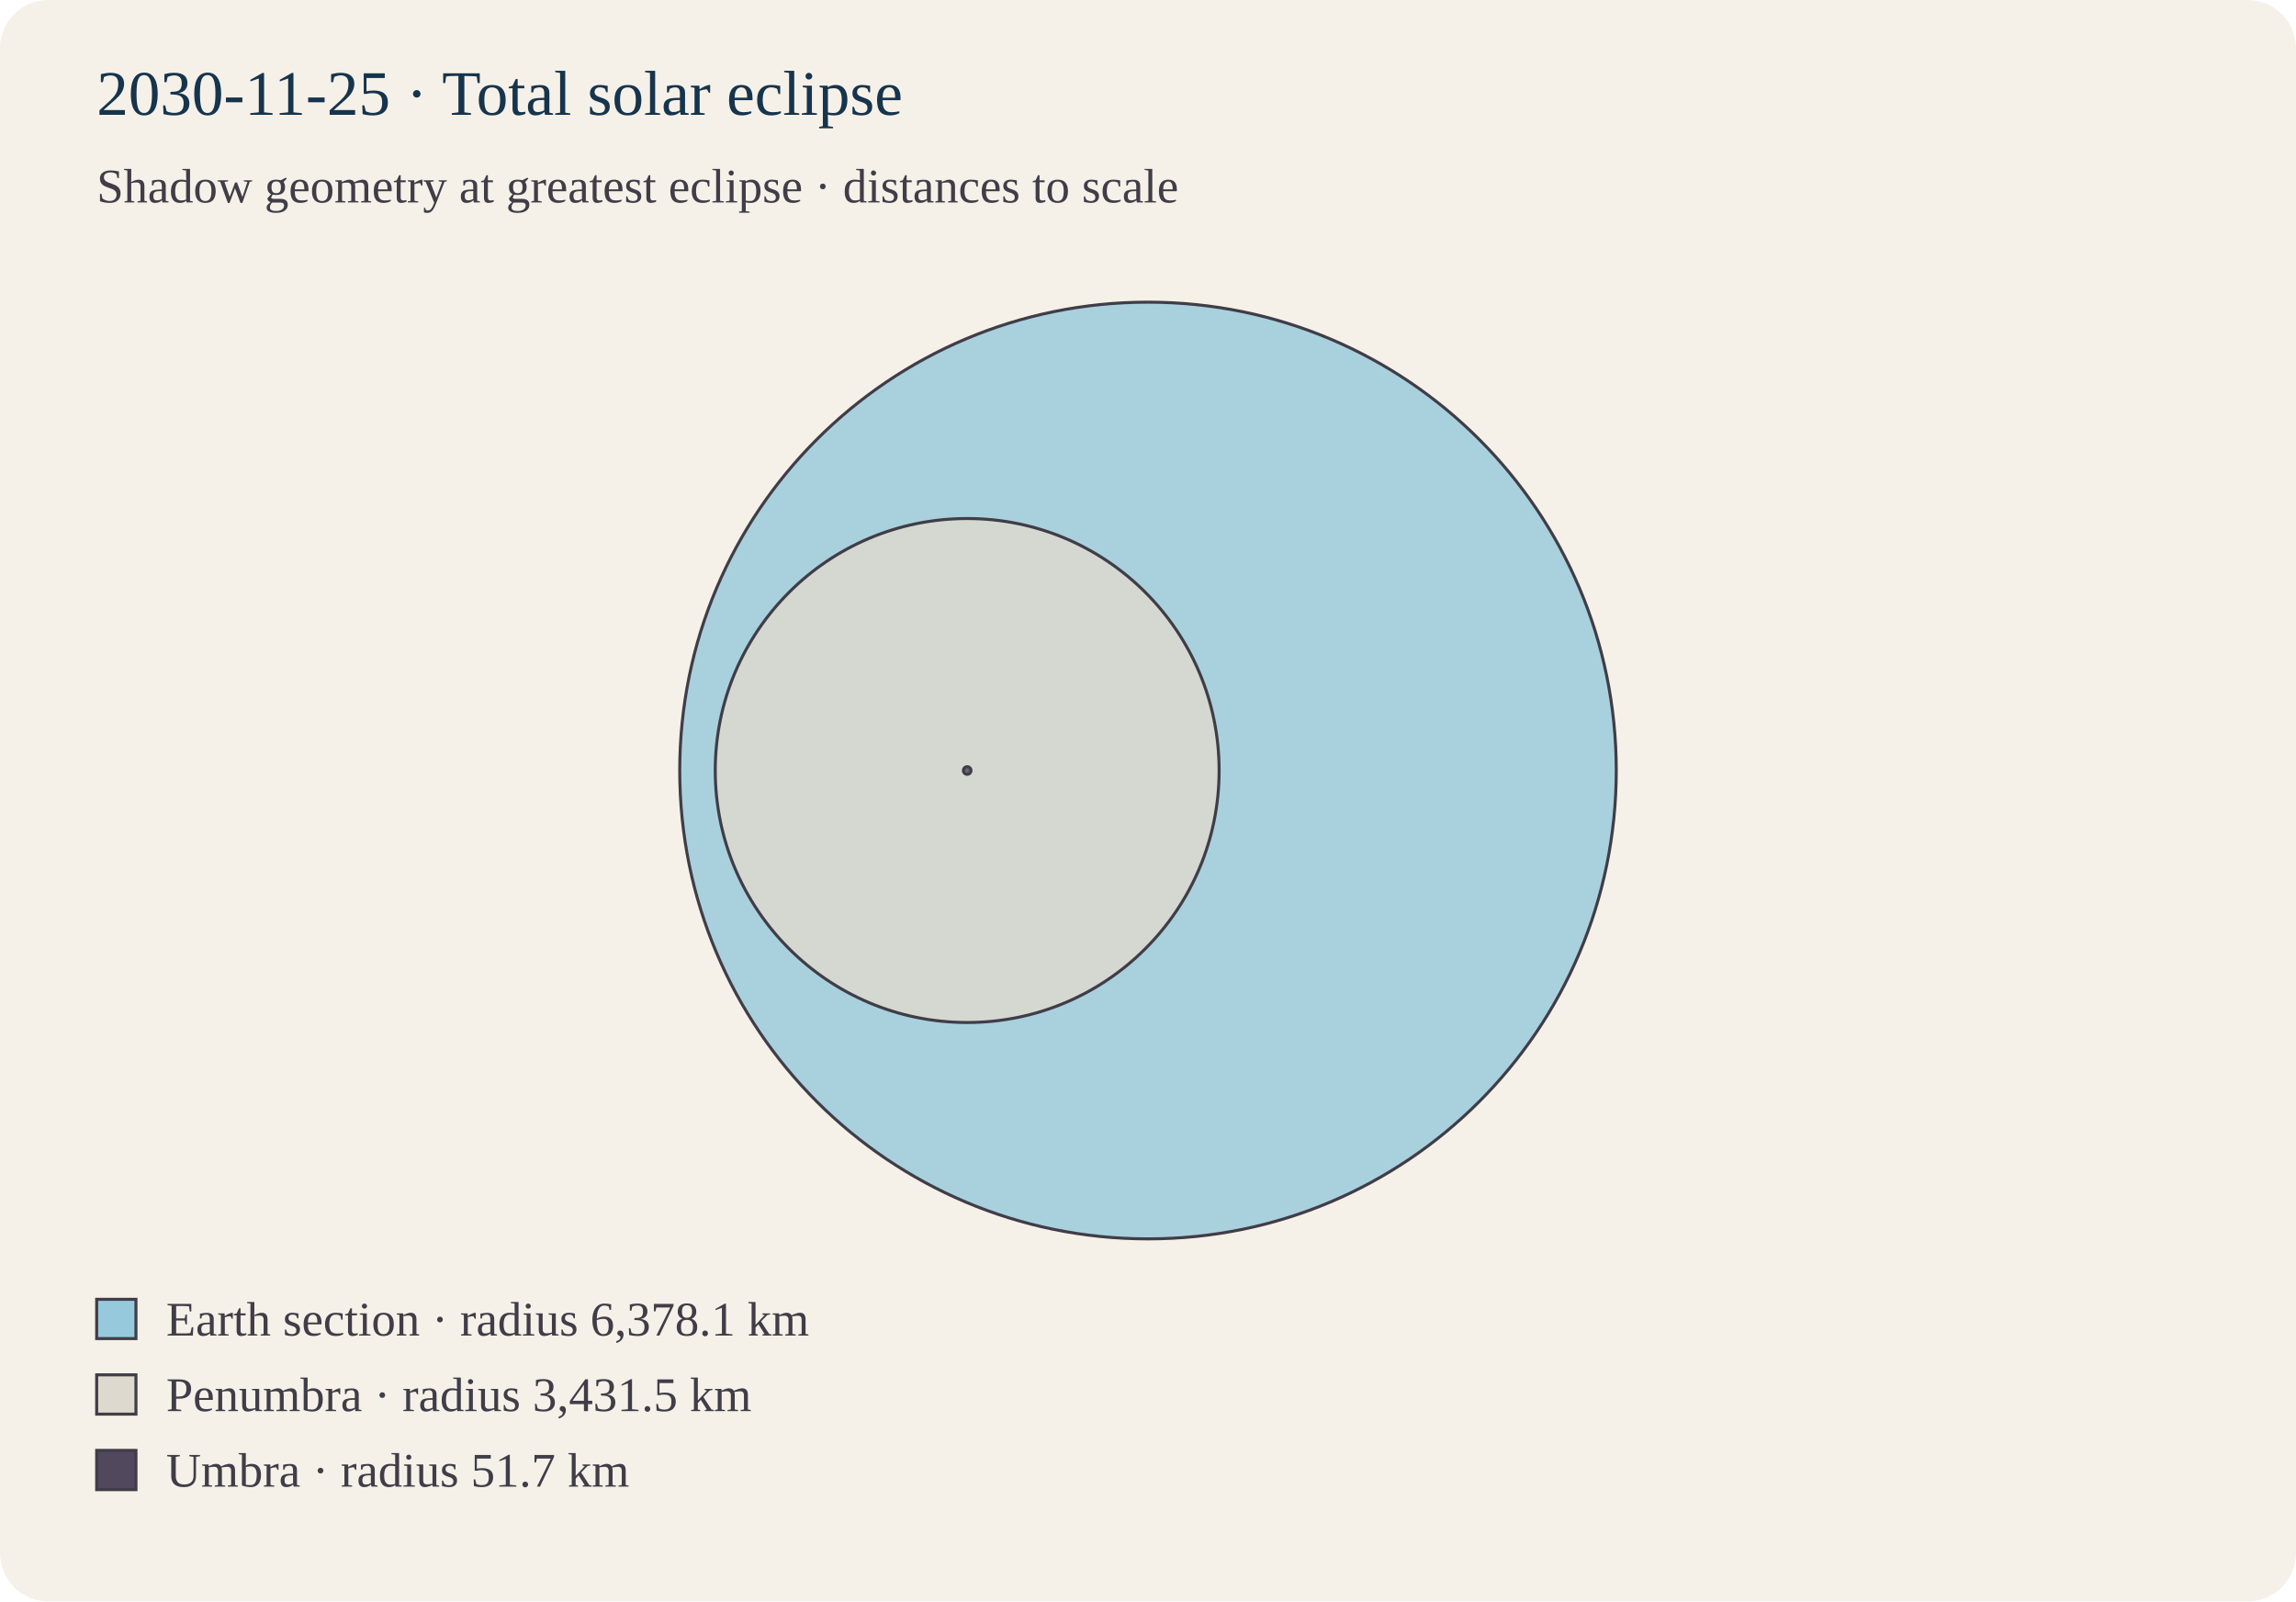
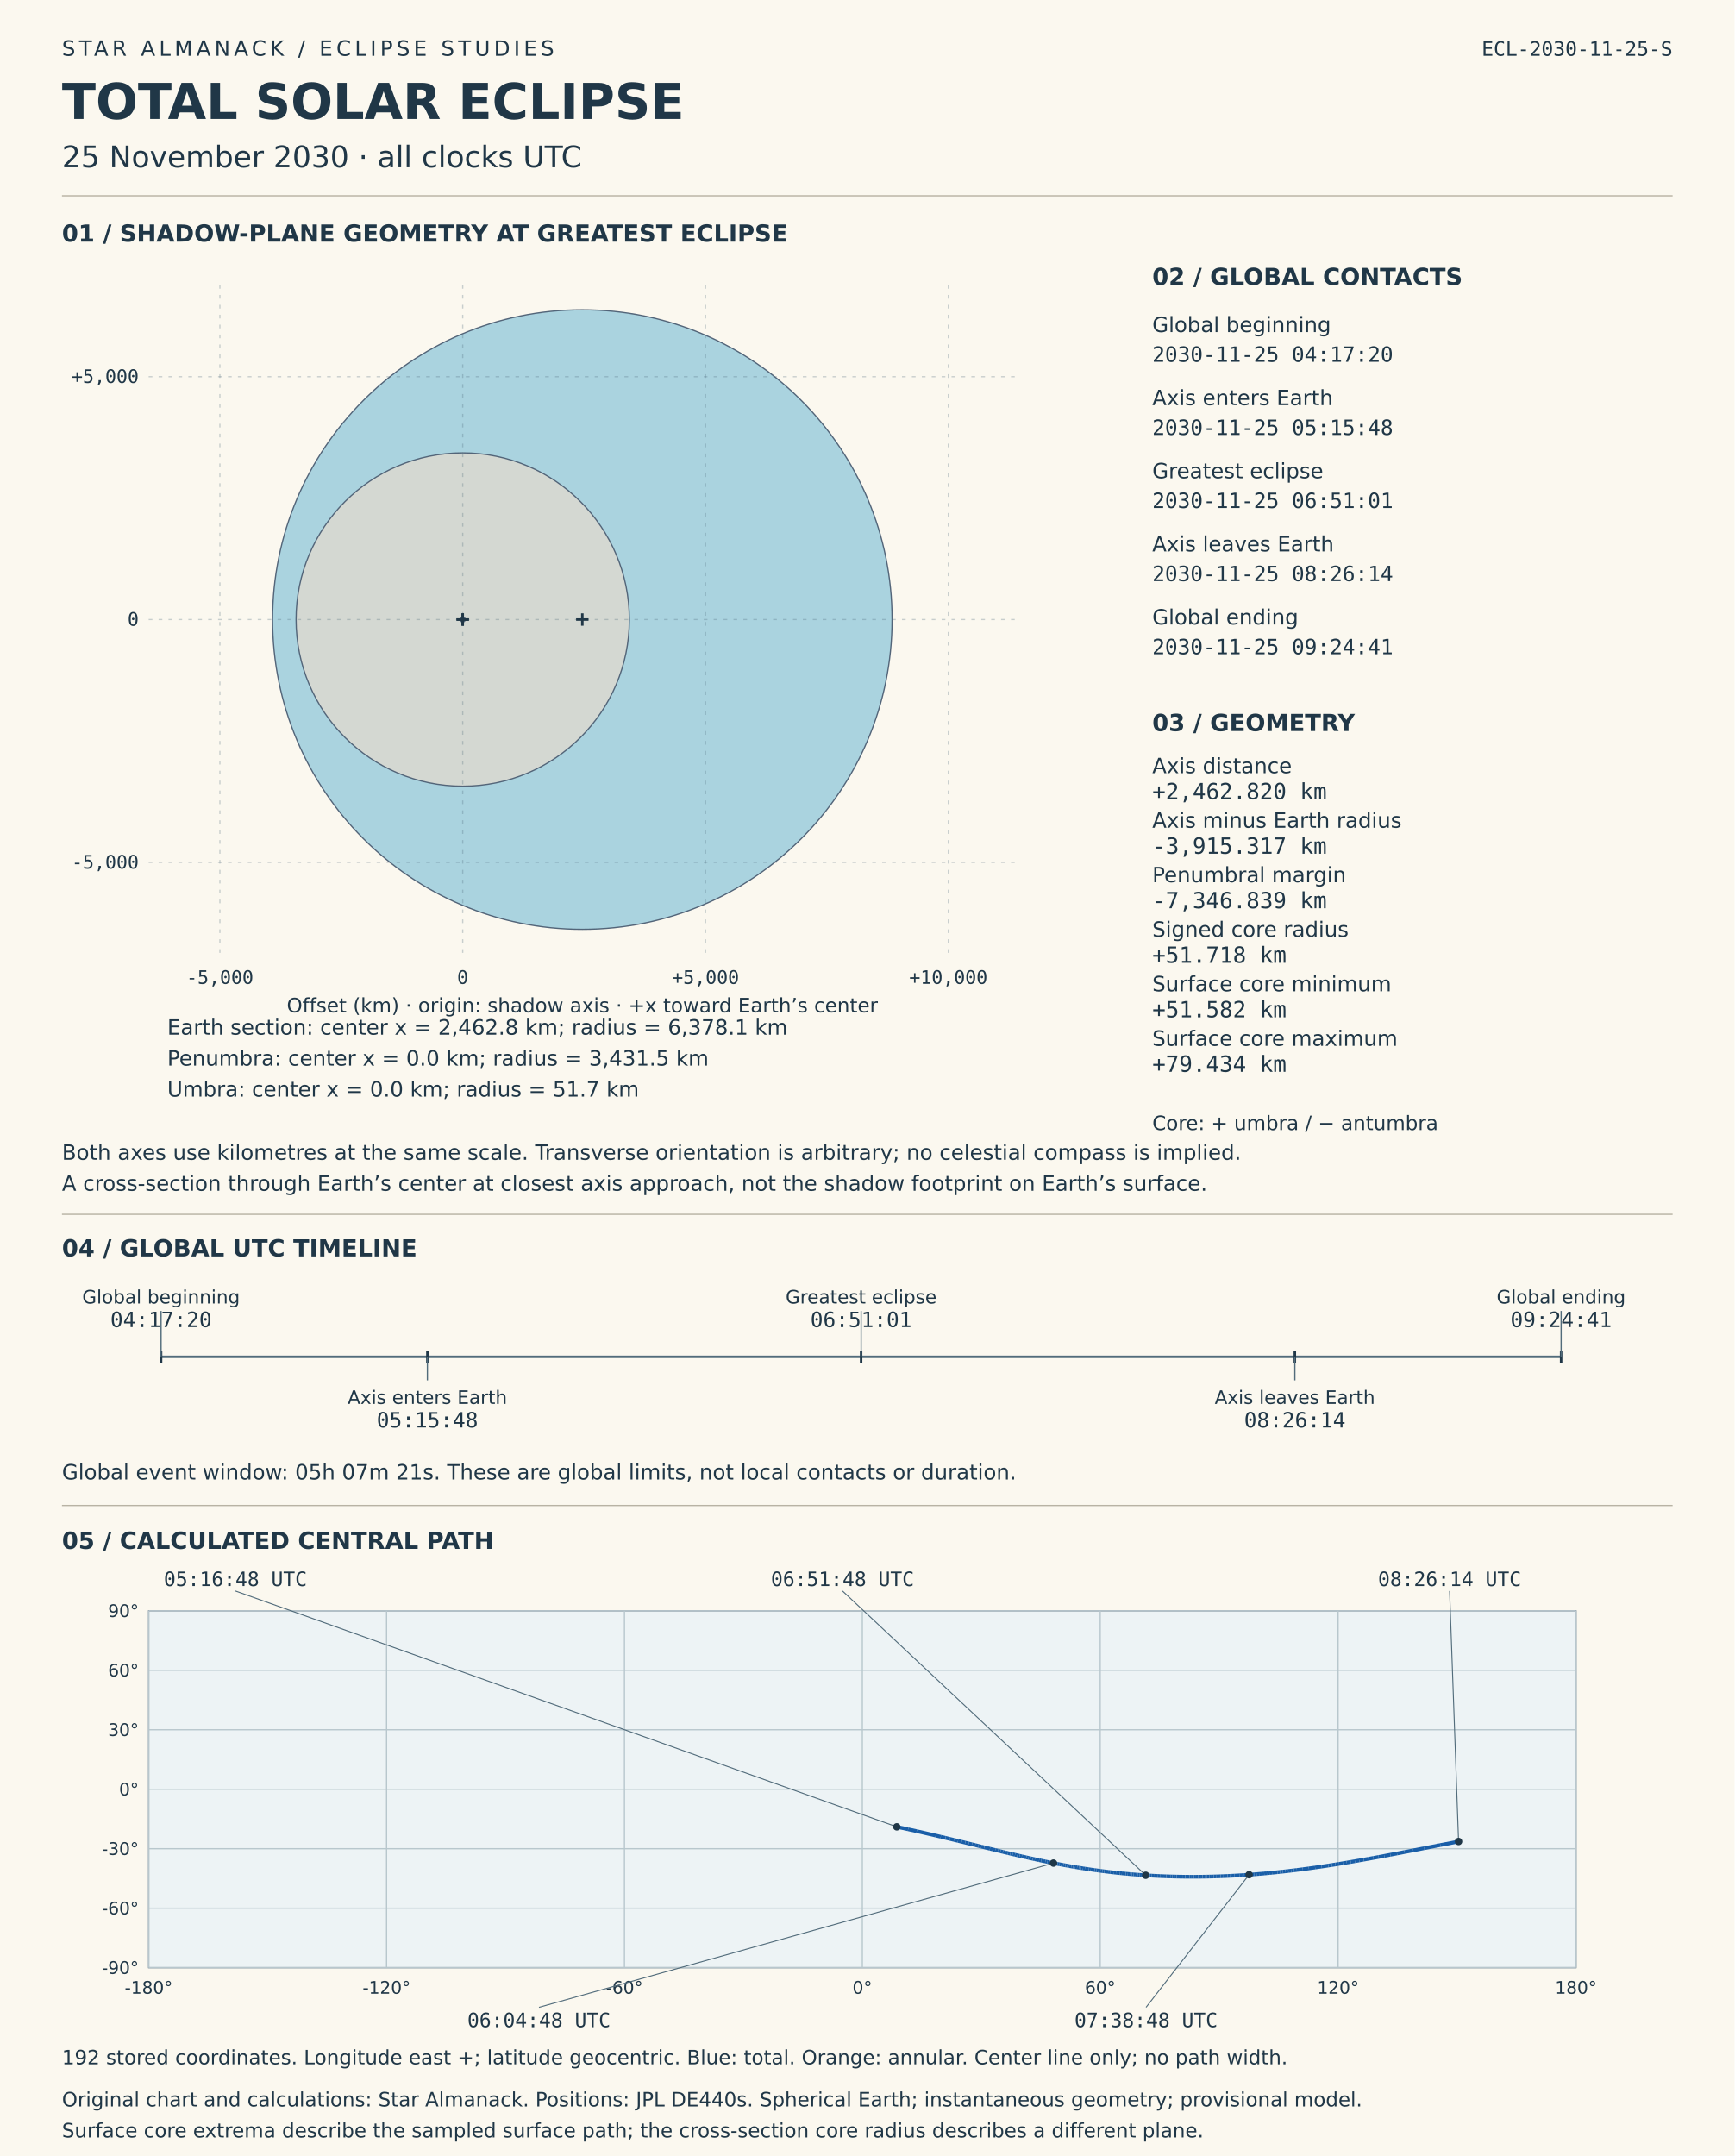
- <svg xmlns="http://www.w3.org/2000/svg" viewBox="0 0 760 530" role="img" aria-labelledby="art-title art-desc">
-   <rect width="760" height="530" rx="16" fill="#f5f1e8" />
-   <text x="32" y="38" font-size="21" fill="#17344d">2030-11-25 · Total solar eclipse</text>
-   <text x="32" y="67" font-size="16" fill="#403d48">Shadow geometry at greatest eclipse · distances to scale</text>
-   <circle data-label="Earth section" cx="380" cy="255" r="155" fill="#96c9db" fill-opacity="0.8" stroke="#403d48" />
-   <circle data-label="Penumbra" cx="320.149" cy="255" r="83.392" fill="#ded9ce" fill-opacity="0.8" stroke="#403d48" />
-   <circle data-label="Umbra" cx="320.149" cy="255" r="1.257" fill="#51485d" fill-opacity="0.8" stroke="#403d48" />
-   <rect x="32" y="430" width="13" height="13" fill="#96c9db" stroke="#403d48" />
-   <text x="55" y="442" font-size="16" fill="#403d48">Earth section · radius 6,378.1 km</text>
-   <rect x="32" y="455" width="13" height="13" fill="#ded9ce" stroke="#403d48" />
-   <text x="55" y="467" font-size="16" fill="#403d48">Penumbra · radius 3,431.5 km</text>
-   <rect x="32" y="480" width="13" height="13" fill="#51485d" stroke="#403d48" />
-   <text x="55" y="492" font-size="16" fill="#403d48">Umbra · radius 51.7 km</text>
+ <svg xmlns="http://www.w3.org/2000/svg" viewBox="0 0 1400 1740" role="img" aria-labelledby="solar-title solar-desc">
+   <rect width="1400" height="1740" fill="#fbf8ef" />
+   <style>text{font-family:DejaVu Sans,sans-serif;fill:#203747}.mono{font-family:DejaVu Sans Mono,monospace;font-variant-numeric:tabular-nums}</style>
+   <text x="50" y="45" font-size="17" letter-spacing="3">STAR ALMANACK  /  ECLIPSE STUDIES</text>
+   <text x="50" y="96" font-size="40" font-weight="bold">TOTAL SOLAR ECLIPSE</text>
+   <text x="50" y="135" font-size="24">25 November 2030  ·  all clocks UTC</text>
+   <text x="1350" y="45" font-size="16" text-anchor="end" class="mono">ECL-2030-11-25-S</text>
+   <line x1="50" y1="158" x2="1350" y2="158" stroke="#b8b3a4" />
+   <text x="50" y="195" font-size="19" font-weight="bold">01  /  SHADOW-PLANE GEOMETRY AT GREATEST ECLIPSE</text>
+   <circle data-label="Earth section" cx="470" cy="500.0" r="250" fill="#96c9db" fill-opacity=".8" stroke="#536579" />
+   <circle data-label="Penumbra" cx="373.466" cy="500.0" r="134.503" fill="#ded9ce" fill-opacity=".8" stroke="#536579" />
+   <circle data-label="Umbra" cx="373.466" cy="500.0" r="2.027" fill="#51485d" fill-opacity=".8" stroke="#536579" />
+   <g id="shadow-coordinate-grid">
+     <line x1="177.484" y1="230" x2="177.484" y2="770" stroke="#526c7b" stroke-opacity=".3" stroke-dasharray="3 5" />
+     <text x="177.484" y="794" font-size="15" text-anchor="middle" class="mono">-5,000</text>
+     <line x1="373.466" y1="230" x2="373.466" y2="770" stroke="#526c7b" stroke-opacity=".3" stroke-dasharray="3 5" />
+     <text x="373.466" y="794" font-size="15" text-anchor="middle" class="mono">0</text>
+     <line x1="569.448" y1="230" x2="569.448" y2="770" stroke="#526c7b" stroke-opacity=".3" stroke-dasharray="3 5" />
+     <text x="569.448" y="794" font-size="15" text-anchor="middle" class="mono">+5,000</text>
+     <line x1="765.43" y1="230" x2="765.43" y2="770" stroke="#526c7b" stroke-opacity=".3" stroke-dasharray="3 5" />
+     <text x="765.43" y="794" font-size="15" text-anchor="middle" class="mono">+10,000</text>
+     <line x1="120" y1="695.982" x2="820" y2="695.982" stroke="#526c7b" stroke-opacity=".3" stroke-dasharray="3 5" />
+     <text x="112" y="700.982" font-size="15" text-anchor="end" class="mono">-5,000</text>
+     <line x1="120" y1="500.0" x2="820" y2="500.0" stroke="#526c7b" stroke-opacity=".3" stroke-dasharray="3 5" />
+     <text x="112" y="505.0" font-size="15" text-anchor="end" class="mono">0</text>
+     <line x1="120" y1="304.018" x2="820" y2="304.018" stroke="#526c7b" stroke-opacity=".3" stroke-dasharray="3 5" />
+     <text x="112" y="309.018" font-size="15" text-anchor="end" class="mono">+5,000</text>
+   </g>
+   <line x1="465.0" y1="500.0" x2="475.0" y2="500.0" stroke="#203747" stroke-width="2" />
+   <line x1="470.0" y1="495.0" x2="470.0" y2="505.0" stroke="#203747" stroke-width="2" />
+   <text x="135" y="835" font-size="17">Earth section: center x = 2,462.8 km; radius = 6,378.1 km</text>
+   <line x1="368.466" y1="500.0" x2="378.466" y2="500.0" stroke="#203747" stroke-width="2" />
+   <line x1="373.466" y1="495.0" x2="373.466" y2="505.0" stroke="#203747" stroke-width="2" />
+   <text x="135" y="860" font-size="17">Penumbra: center x = 0.0 km; radius = 3,431.5 km</text>
+   <line x1="368.466" y1="500.0" x2="378.466" y2="500.0" stroke="#203747" stroke-width="2" />
+   <line x1="373.466" y1="495.0" x2="373.466" y2="505.0" stroke="#203747" stroke-width="2" />
+   <text x="135" y="885" font-size="17">Umbra: center x = 0.0 km; radius = 51.7 km</text>
+   <text x="470" y="817" font-size="16" text-anchor="middle">Offset (km) · origin: shadow axis · +x toward Earth’s center</text>
+   <text x="50" y="936" font-size="17">Both axes use kilometres at the same scale. Transverse orientation is arbitrary; no celestial compass is implied.</text>
+   <text x="50" y="961" font-size="17">A cross-section through Earth’s center at closest axis approach, not the shadow footprint on Earth’s surface.</text>
+   <text x="930" y="230" font-size="19" font-weight="bold">02  /  GLOBAL CONTACTS</text>
+   <text x="930" y="268" font-size="17">Global beginning</text>
+   <text x="930" y="292" font-size="17" class="mono">2030-11-25  04:17:20</text>
+   <text x="930" y="327" font-size="17">Axis enters Earth</text>
+   <text x="930" y="351" font-size="17" class="mono">2030-11-25  05:15:48</text>
+   <text x="930" y="386" font-size="17">Greatest eclipse</text>
+   <text x="930" y="410" font-size="17" class="mono">2030-11-25  06:51:01</text>
+   <text x="930" y="445" font-size="17">Axis leaves Earth</text>
+   <text x="930" y="469" font-size="17" class="mono">2030-11-25  08:26:14</text>
+   <text x="930" y="504" font-size="17">Global ending</text>
+   <text x="930" y="528" font-size="17" class="mono">2030-11-25  09:24:41</text>
+   <text x="930" y="590" font-size="19" font-weight="bold">03  /  GEOMETRY</text>
+   <text x="930" y="624" font-size="17">Axis distance</text>
+   <text x="930" y="645" font-size="18" class="mono">+2,462.820 km</text>
+   <text x="930" y="668" font-size="17">Axis minus Earth radius</text>
+   <text x="930" y="689" font-size="18" class="mono">-3,915.317 km</text>
+   <text x="930" y="712" font-size="17">Penumbral margin</text>
+   <text x="930" y="733" font-size="18" class="mono">-7,346.839 km</text>
+   <text x="930" y="756" font-size="17">Signed core radius</text>
+   <text x="930" y="777" font-size="18" class="mono">+51.718 km</text>
+   <text x="930" y="800" font-size="17">Surface core minimum</text>
+   <text x="930" y="821" font-size="18" class="mono">+51.582 km</text>
+   <text x="930" y="844" font-size="17">Surface core maximum</text>
+   <text x="930" y="865" font-size="18" class="mono">+79.434 km</text>
+   <text x="930" y="912" font-size="16">Core: + umbra / − antumbra</text>
+   <line x1="50" y1="980" x2="1350" y2="980" stroke="#b8b3a4" />
+   <text x="50" y="1014" font-size="19" font-weight="bold">04  /  GLOBAL UTC TIMELINE</text>
+   <line x1="130" y1="1095" x2="1260" y2="1095" stroke="#526c7b" stroke-width="2" />
+   <line x1="130.0" y1="1090" x2="130.0" y2="1100" stroke="#203747" stroke-width="2" />
+   <line x1="130.0" y1="1095" x2="130.0" y2="1058" stroke="#526c7b" />
+   <text x="130.0" y="1052" font-size="15" text-anchor="middle">Global beginning</text>
+   <text x="130.0" y="1071" font-size="17" text-anchor="middle" class="mono">04:17:20</text>
+   <line x1="344.958" y1="1090" x2="344.958" y2="1100" stroke="#203747" stroke-width="2" />
+   <line x1="344.958" y1="1095" x2="344.958" y2="1114" stroke="#526c7b" />
+   <text x="344.958" y="1133" font-size="15" text-anchor="middle">Axis enters Earth</text>
+   <text x="344.958" y="1152" font-size="17" text-anchor="middle" class="mono">05:15:48</text>
+   <line x1="695.031" y1="1090" x2="695.031" y2="1100" stroke="#203747" stroke-width="2" />
+   <line x1="695.031" y1="1095" x2="695.031" y2="1058" stroke="#526c7b" />
+   <text x="695.031" y="1052" font-size="15" text-anchor="middle">Greatest eclipse</text>
+   <text x="695.031" y="1071" font-size="17" text-anchor="middle" class="mono">06:51:01</text>
+   <line x1="1045.103" y1="1090" x2="1045.103" y2="1100" stroke="#203747" stroke-width="2" />
+   <line x1="1045.103" y1="1095" x2="1045.103" y2="1114" stroke="#526c7b" />
+   <text x="1045.103" y="1133" font-size="15" text-anchor="middle">Axis leaves Earth</text>
+   <text x="1045.103" y="1152" font-size="17" text-anchor="middle" class="mono">08:26:14</text>
+   <line x1="1260.0" y1="1090" x2="1260.0" y2="1100" stroke="#203747" stroke-width="2" />
+   <line x1="1260.0" y1="1095" x2="1260.0" y2="1058" stroke="#526c7b" />
+   <text x="1260.0" y="1052" font-size="15" text-anchor="middle">Global ending</text>
+   <text x="1260.0" y="1071" font-size="17" text-anchor="middle" class="mono">09:24:41</text>
+   <text x="50" y="1194" font-size="17">Global event window: 05h 07m 21s. These are global limits, not local contacts or duration.</text>
+   <line x1="50" y1="1215" x2="1350" y2="1215" stroke="#b8b3a4" />
+   <text x="50" y="1250" font-size="19" font-weight="bold">05  /  CALCULATED CENTRAL PATH</text>
+   <g id="timed-central-path">
+     <rect x="120" y="1300" width="1152" height="288" fill="#edf3f5" stroke="#708090" />
+     <line x1="120.0" y1="1300" x2="120.0" y2="1588" stroke="#b8c7cd" />
+     <text x="120.0" y="1609" font-size="14" text-anchor="middle">-180°</text>
+     <line x1="312.0" y1="1300" x2="312.0" y2="1588" stroke="#b8c7cd" />
+     <text x="312.0" y="1609" font-size="14" text-anchor="middle">-120°</text>
+     <line x1="504.0" y1="1300" x2="504.0" y2="1588" stroke="#b8c7cd" />
+     <text x="504.0" y="1609" font-size="14" text-anchor="middle">-60°</text>
+     <line x1="696.0" y1="1300" x2="696.0" y2="1588" stroke="#b8c7cd" />
+     <text x="696.0" y="1609" font-size="14" text-anchor="middle">0°</text>
+     <line x1="888.0" y1="1300" x2="888.0" y2="1588" stroke="#b8c7cd" />
+     <text x="888.0" y="1609" font-size="14" text-anchor="middle">60°</text>
+     <line x1="1080.0" y1="1300" x2="1080.0" y2="1588" stroke="#b8c7cd" />
+     <text x="1080.0" y="1609" font-size="14" text-anchor="middle">120°</text>
+     <line x1="1272.0" y1="1300" x2="1272.0" y2="1588" stroke="#b8c7cd" />
+     <text x="1272.0" y="1609" font-size="14" text-anchor="middle">180°</text>
+     <line x1="120" y1="1588.0" x2="1272" y2="1588.0" stroke="#b8c7cd" />
+     <text x="112" y="1593.0" font-size="14" text-anchor="end">-90°</text>
+     <line x1="120" y1="1540.0" x2="1272" y2="1540.0" stroke="#b8c7cd" />
+     <text x="112" y="1545.0" font-size="14" text-anchor="end">-60°</text>
+     <line x1="120" y1="1492.0" x2="1272" y2="1492.0" stroke="#b8c7cd" />
+     <text x="112" y="1497.0" font-size="14" text-anchor="end">-30°</text>
+     <line x1="120" y1="1444.0" x2="1272" y2="1444.0" stroke="#b8c7cd" />
+     <text x="112" y="1449.0" font-size="14" text-anchor="end">0°</text>
+     <line x1="120" y1="1396.0" x2="1272" y2="1396.0" stroke="#b8c7cd" />
+     <text x="112" y="1401.0" font-size="14" text-anchor="end">30°</text>
+     <line x1="120" y1="1348.0" x2="1272" y2="1348.0" stroke="#b8c7cd" />
+     <text x="112" y="1353.0" font-size="14" text-anchor="end">60°</text>
+     <line x1="120" y1="1300.0" x2="1272" y2="1300.0" stroke="#b8c7cd" />
+     <text x="112" y="1305.0" font-size="14" text-anchor="end">90°</text>
+     <line x1="723.817" y1="1474.359" x2="733.002" y2="1476.332" stroke="#195ea8" stroke-width="3" />
+     <line x1="733.002" y1="1476.332" x2="739.923" y2="1477.864" stroke="#195ea8" stroke-width="3" />
+     <line x1="739.923" y1="1477.864" x2="745.68" y2="1479.167" stroke="#195ea8" stroke-width="3" />
+     <line x1="745.68" y1="1479.167" x2="750.7" y2="1480.322" stroke="#195ea8" stroke-width="3" />
+     <line x1="750.7" y1="1480.322" x2="755.199" y2="1481.372" stroke="#195ea8" stroke-width="3" />
+     <line x1="755.199" y1="1481.372" x2="759.307" y2="1482.341" stroke="#195ea8" stroke-width="3" />
+     <line x1="759.307" y1="1482.341" x2="763.108" y2="1483.246" stroke="#195ea8" stroke-width="3" />
+     <line x1="763.108" y1="1483.246" x2="766.661" y2="1484.099" stroke="#195ea8" stroke-width="3" />
+     <line x1="766.661" y1="1484.099" x2="770.006" y2="1484.907" stroke="#195ea8" stroke-width="3" />
+     <line x1="770.006" y1="1484.907" x2="773.177" y2="1485.677" stroke="#195ea8" stroke-width="3" />
+     <line x1="773.177" y1="1485.677" x2="776.198" y2="1486.413" stroke="#195ea8" stroke-width="3" />
+     <line x1="776.198" y1="1486.413" x2="779.089" y2="1487.121" stroke="#195ea8" stroke-width="3" />
+     <line x1="779.089" y1="1487.121" x2="781.866" y2="1487.802" stroke="#195ea8" stroke-width="3" />
+     <line x1="781.866" y1="1487.802" x2="784.542" y2="1488.459" stroke="#195ea8" stroke-width="3" />
+     <line x1="784.542" y1="1488.459" x2="787.127" y2="1489.095" stroke="#195ea8" stroke-width="3" />
+     <line x1="787.127" y1="1489.095" x2="789.631" y2="1489.711" stroke="#195ea8" stroke-width="3" />
+     <line x1="789.631" y1="1489.711" x2="792.063" y2="1490.309" stroke="#195ea8" stroke-width="3" />
+     <line x1="792.063" y1="1490.309" x2="794.428" y2="1490.89" stroke="#195ea8" stroke-width="3" />
+     <line x1="794.428" y1="1490.89" x2="796.733" y2="1491.456" stroke="#195ea8" stroke-width="3" />
+     <line x1="796.733" y1="1491.456" x2="798.982" y2="1492.007" stroke="#195ea8" stroke-width="3" />
+     <line x1="798.982" y1="1492.007" x2="801.182" y2="1492.544" stroke="#195ea8" stroke-width="3" />
+     <line x1="801.182" y1="1492.544" x2="803.334" y2="1493.068" stroke="#195ea8" stroke-width="3" />
+     <line x1="803.334" y1="1493.068" x2="805.444" y2="1493.581" stroke="#195ea8" stroke-width="3" />
+     <line x1="805.444" y1="1493.581" x2="807.515" y2="1494.082" stroke="#195ea8" stroke-width="3" />
+     <line x1="807.515" y1="1494.082" x2="809.548" y2="1494.571" stroke="#195ea8" stroke-width="3" />
+     <line x1="809.548" y1="1494.571" x2="811.548" y2="1495.051" stroke="#195ea8" stroke-width="3" />
+     <line x1="811.548" y1="1495.051" x2="813.516" y2="1495.52" stroke="#195ea8" stroke-width="3" />
+     <line x1="813.516" y1="1495.52" x2="815.455" y2="1495.98" stroke="#195ea8" stroke-width="3" />
+     <line x1="815.455" y1="1495.98" x2="817.366" y2="1496.431" stroke="#195ea8" stroke-width="3" />
+     <line x1="817.366" y1="1496.431" x2="819.252" y2="1496.873" stroke="#195ea8" stroke-width="3" />
+     <line x1="819.252" y1="1496.873" x2="821.113" y2="1497.307" stroke="#195ea8" stroke-width="3" />
+     <line x1="821.113" y1="1497.307" x2="822.953" y2="1497.733" stroke="#195ea8" stroke-width="3" />
+     <line x1="822.953" y1="1497.733" x2="824.772" y2="1498.15" stroke="#195ea8" stroke-width="3" />
+     <line x1="824.772" y1="1498.15" x2="826.571" y2="1498.56" stroke="#195ea8" stroke-width="3" />
+     <line x1="826.571" y1="1498.56" x2="828.352" y2="1498.963" stroke="#195ea8" stroke-width="3" />
+     <line x1="828.352" y1="1498.963" x2="830.116" y2="1499.358" stroke="#195ea8" stroke-width="3" />
+     <line x1="830.116" y1="1499.358" x2="831.863" y2="1499.747" stroke="#195ea8" stroke-width="3" />
+     <line x1="831.863" y1="1499.747" x2="833.596" y2="1500.129" stroke="#195ea8" stroke-width="3" />
+     <line x1="833.596" y1="1500.129" x2="835.315" y2="1500.504" stroke="#195ea8" stroke-width="3" />
+     <line x1="835.315" y1="1500.504" x2="837.021" y2="1500.873" stroke="#195ea8" stroke-width="3" />
+     <line x1="837.021" y1="1500.873" x2="838.714" y2="1501.235" stroke="#195ea8" stroke-width="3" />
+     <line x1="838.714" y1="1501.235" x2="840.396" y2="1501.592" stroke="#195ea8" stroke-width="3" />
+     <line x1="840.396" y1="1501.592" x2="842.067" y2="1501.942" stroke="#195ea8" stroke-width="3" />
+     <line x1="842.067" y1="1501.942" x2="843.728" y2="1502.286" stroke="#195ea8" stroke-width="3" />
+     <line x1="843.728" y1="1502.286" x2="845.38" y2="1502.625" stroke="#195ea8" stroke-width="3" />
+     <line x1="845.38" y1="1502.625" x2="847.022" y2="1502.958" stroke="#195ea8" stroke-width="3" />
+     <line x1="847.022" y1="1502.958" x2="848.657" y2="1503.286" stroke="#195ea8" stroke-width="3" />
+     <line x1="848.657" y1="1503.286" x2="850.284" y2="1503.608" stroke="#195ea8" stroke-width="3" />
+     <line x1="850.284" y1="1503.608" x2="851.904" y2="1503.924" stroke="#195ea8" stroke-width="3" />
+     <line x1="851.904" y1="1503.924" x2="853.518" y2="1504.236" stroke="#195ea8" stroke-width="3" />
+     <line x1="853.518" y1="1504.236" x2="855.126" y2="1504.542" stroke="#195ea8" stroke-width="3" />
+     <line x1="855.126" y1="1504.542" x2="856.728" y2="1504.843" stroke="#195ea8" stroke-width="3" />
+     <line x1="856.728" y1="1504.843" x2="858.325" y2="1505.139" stroke="#195ea8" stroke-width="3" />
+     <line x1="858.325" y1="1505.139" x2="859.917" y2="1505.429" stroke="#195ea8" stroke-width="3" />
+     <line x1="859.917" y1="1505.429" x2="861.505" y2="1505.715" stroke="#195ea8" stroke-width="3" />
+     <line x1="861.505" y1="1505.715" x2="863.089" y2="1505.996" stroke="#195ea8" stroke-width="3" />
+     <line x1="863.089" y1="1505.996" x2="864.669" y2="1506.273" stroke="#195ea8" stroke-width="3" />
+     <line x1="864.669" y1="1506.273" x2="866.247" y2="1506.544" stroke="#195ea8" stroke-width="3" />
+     <line x1="866.247" y1="1506.544" x2="867.821" y2="1506.811" stroke="#195ea8" stroke-width="3" />
+     <line x1="867.821" y1="1506.811" x2="869.394" y2="1507.073" stroke="#195ea8" stroke-width="3" />
+     <line x1="869.394" y1="1507.073" x2="870.964" y2="1507.33" stroke="#195ea8" stroke-width="3" />
+     <line x1="870.964" y1="1507.33" x2="872.532" y2="1507.583" stroke="#195ea8" stroke-width="3" />
+     <line x1="872.532" y1="1507.583" x2="874.098" y2="1507.831" stroke="#195ea8" stroke-width="3" />
+     <line x1="874.098" y1="1507.831" x2="875.664" y2="1508.074" stroke="#195ea8" stroke-width="3" />
+     <line x1="875.664" y1="1508.074" x2="877.228" y2="1508.313" stroke="#195ea8" stroke-width="3" />
+     <line x1="877.228" y1="1508.313" x2="878.792" y2="1508.547" stroke="#195ea8" stroke-width="3" />
+     <line x1="878.792" y1="1508.547" x2="880.355" y2="1508.777" stroke="#195ea8" stroke-width="3" />
+     <line x1="880.355" y1="1508.777" x2="881.918" y2="1509.003" stroke="#195ea8" stroke-width="3" />
+     <line x1="881.918" y1="1509.003" x2="883.481" y2="1509.224" stroke="#195ea8" stroke-width="3" />
+     <line x1="883.481" y1="1509.224" x2="885.044" y2="1509.44" stroke="#195ea8" stroke-width="3" />
+     <line x1="885.044" y1="1509.44" x2="886.608" y2="1509.653" stroke="#195ea8" stroke-width="3" />
+     <line x1="886.608" y1="1509.653" x2="888.172" y2="1509.86" stroke="#195ea8" stroke-width="3" />
+     <line x1="888.172" y1="1509.86" x2="889.737" y2="1510.064" stroke="#195ea8" stroke-width="3" />
+     <line x1="889.737" y1="1510.064" x2="891.303" y2="1510.263" stroke="#195ea8" stroke-width="3" />
+     <line x1="891.303" y1="1510.263" x2="892.871" y2="1510.457" stroke="#195ea8" stroke-width="3" />
+     <line x1="892.871" y1="1510.457" x2="894.44" y2="1510.648" stroke="#195ea8" stroke-width="3" />
+     <line x1="894.44" y1="1510.648" x2="896.011" y2="1510.834" stroke="#195ea8" stroke-width="3" />
+     <line x1="896.011" y1="1510.834" x2="897.583" y2="1511.015" stroke="#195ea8" stroke-width="3" />
+     <line x1="897.583" y1="1511.015" x2="899.157" y2="1511.193" stroke="#195ea8" stroke-width="3" />
+     <line x1="899.157" y1="1511.193" x2="900.734" y2="1511.365" stroke="#195ea8" stroke-width="3" />
+     <line x1="900.734" y1="1511.365" x2="902.313" y2="1511.534" stroke="#195ea8" stroke-width="3" />
+     <line x1="902.313" y1="1511.534" x2="903.894" y2="1511.698" stroke="#195ea8" stroke-width="3" />
+     <line x1="903.894" y1="1511.698" x2="905.478" y2="1511.858" stroke="#195ea8" stroke-width="3" />
+     <line x1="905.478" y1="1511.858" x2="907.065" y2="1512.014" stroke="#195ea8" stroke-width="3" />
+     <line x1="907.065" y1="1512.014" x2="908.654" y2="1512.165" stroke="#195ea8" stroke-width="3" />
+     <line x1="908.654" y1="1512.165" x2="910.247" y2="1512.312" stroke="#195ea8" stroke-width="3" />
+     <line x1="910.247" y1="1512.312" x2="911.843" y2="1512.455" stroke="#195ea8" stroke-width="3" />
+     <line x1="911.843" y1="1512.455" x2="913.442" y2="1512.593" stroke="#195ea8" stroke-width="3" />
+     <line x1="913.442" y1="1512.593" x2="915.045" y2="1512.727" stroke="#195ea8" stroke-width="3" />
+     <line x1="915.045" y1="1512.727" x2="916.651" y2="1512.856" stroke="#195ea8" stroke-width="3" />
+     <line x1="916.651" y1="1512.856" x2="918.261" y2="1512.981" stroke="#195ea8" stroke-width="3" />
+     <line x1="918.261" y1="1512.981" x2="919.875" y2="1513.102" stroke="#195ea8" stroke-width="3" />
+     <line x1="919.875" y1="1513.102" x2="921.493" y2="1513.218" stroke="#195ea8" stroke-width="3" />
+     <line x1="921.493" y1="1513.218" x2="923.115" y2="1513.33" stroke="#195ea8" stroke-width="3" />
+     <line x1="923.115" y1="1513.33" x2="923.467" y2="1513.354" stroke="#195ea8" stroke-width="3" />
+     <line x1="923.467" y1="1513.354" x2="924.741" y2="1513.438" stroke="#195ea8" stroke-width="3" />
+     <line x1="924.741" y1="1513.438" x2="926.371" y2="1513.541" stroke="#195ea8" stroke-width="3" />
+     <line x1="926.371" y1="1513.541" x2="928.006" y2="1513.639" stroke="#195ea8" stroke-width="3" />
+     <line x1="928.006" y1="1513.639" x2="929.645" y2="1513.733" stroke="#195ea8" stroke-width="3" />
+     <line x1="929.645" y1="1513.733" x2="931.289" y2="1513.823" stroke="#195ea8" stroke-width="3" />
+     <line x1="931.289" y1="1513.823" x2="932.938" y2="1513.908" stroke="#195ea8" stroke-width="3" />
+     <line x1="932.938" y1="1513.908" x2="934.591" y2="1513.988" stroke="#195ea8" stroke-width="3" />
+     <line x1="934.591" y1="1513.988" x2="936.25" y2="1514.064" stroke="#195ea8" stroke-width="3" />
+     <line x1="936.25" y1="1514.064" x2="937.914" y2="1514.136" stroke="#195ea8" stroke-width="3" />
+     <line x1="937.914" y1="1514.136" x2="939.583" y2="1514.202" stroke="#195ea8" stroke-width="3" />
+     <line x1="939.583" y1="1514.202" x2="941.257" y2="1514.265" stroke="#195ea8" stroke-width="3" />
+     <line x1="941.257" y1="1514.265" x2="942.936" y2="1514.322" stroke="#195ea8" stroke-width="3" />
+     <line x1="942.936" y1="1514.322" x2="944.621" y2="1514.375" stroke="#195ea8" stroke-width="3" />
+     <line x1="944.621" y1="1514.375" x2="946.312" y2="1514.423" stroke="#195ea8" stroke-width="3" />
+     <line x1="946.312" y1="1514.423" x2="948.009" y2="1514.466" stroke="#195ea8" stroke-width="3" />
+     <line x1="948.009" y1="1514.466" x2="949.711" y2="1514.505" stroke="#195ea8" stroke-width="3" />
+     <line x1="949.711" y1="1514.505" x2="951.42" y2="1514.539" stroke="#195ea8" stroke-width="3" />
+     <line x1="951.42" y1="1514.539" x2="953.134" y2="1514.568" stroke="#195ea8" stroke-width="3" />
+     <line x1="953.134" y1="1514.568" x2="954.855" y2="1514.592" stroke="#195ea8" stroke-width="3" />
+     <line x1="954.855" y1="1514.592" x2="956.582" y2="1514.611" stroke="#195ea8" stroke-width="3" />
+     <line x1="956.582" y1="1514.611" x2="958.315" y2="1514.625" stroke="#195ea8" stroke-width="3" />
+     <line x1="958.315" y1="1514.625" x2="960.055" y2="1514.634" stroke="#195ea8" stroke-width="3" />
+     <line x1="960.055" y1="1514.634" x2="961.802" y2="1514.639" stroke="#195ea8" stroke-width="3" />
+     <line x1="961.802" y1="1514.639" x2="963.556" y2="1514.638" stroke="#195ea8" stroke-width="3" />
+     <line x1="963.556" y1="1514.638" x2="965.317" y2="1514.632" stroke="#195ea8" stroke-width="3" />
+     <line x1="965.317" y1="1514.632" x2="967.085" y2="1514.621" stroke="#195ea8" stroke-width="3" />
+     <line x1="967.085" y1="1514.621" x2="968.86" y2="1514.605" stroke="#195ea8" stroke-width="3" />
+     <line x1="968.86" y1="1514.605" x2="970.642" y2="1514.583" stroke="#195ea8" stroke-width="3" />
+     <line x1="970.642" y1="1514.583" x2="972.433" y2="1514.557" stroke="#195ea8" stroke-width="3" />
+     <line x1="972.433" y1="1514.557" x2="974.231" y2="1514.525" stroke="#195ea8" stroke-width="3" />
+     <line x1="974.231" y1="1514.525" x2="976.037" y2="1514.487" stroke="#195ea8" stroke-width="3" />
+     <line x1="976.037" y1="1514.487" x2="977.851" y2="1514.445" stroke="#195ea8" stroke-width="3" />
+     <line x1="977.851" y1="1514.445" x2="979.674" y2="1514.396" stroke="#195ea8" stroke-width="3" />
+     <line x1="979.674" y1="1514.396" x2="981.505" y2="1514.343" stroke="#195ea8" stroke-width="3" />
+     <line x1="981.505" y1="1514.343" x2="983.345" y2="1514.283" stroke="#195ea8" stroke-width="3" />
+     <line x1="983.345" y1="1514.283" x2="985.194" y2="1514.218" stroke="#195ea8" stroke-width="3" />
+     <line x1="985.194" y1="1514.218" x2="987.052" y2="1514.147" stroke="#195ea8" stroke-width="3" />
+     <line x1="987.052" y1="1514.147" x2="988.92" y2="1514.071" stroke="#195ea8" stroke-width="3" />
+     <line x1="988.92" y1="1514.071" x2="990.797" y2="1513.988" stroke="#195ea8" stroke-width="3" />
+     <line x1="990.797" y1="1513.988" x2="992.684" y2="1513.9" stroke="#195ea8" stroke-width="3" />
+     <line x1="992.684" y1="1513.9" x2="994.582" y2="1513.805" stroke="#195ea8" stroke-width="3" />
+     <line x1="994.582" y1="1513.805" x2="996.49" y2="1513.705" stroke="#195ea8" stroke-width="3" />
+     <line x1="996.49" y1="1513.705" x2="998.409" y2="1513.598" stroke="#195ea8" stroke-width="3" />
+     <line x1="998.409" y1="1513.598" x2="1000.34" y2="1513.485" stroke="#195ea8" stroke-width="3" />
+     <line x1="1000.34" y1="1513.485" x2="1002.282" y2="1513.365" stroke="#195ea8" stroke-width="3" />
+     <line x1="1002.282" y1="1513.365" x2="1004.236" y2="1513.24" stroke="#195ea8" stroke-width="3" />
+     <line x1="1004.236" y1="1513.24" x2="1006.203" y2="1513.107" stroke="#195ea8" stroke-width="3" />
+     <line x1="1006.203" y1="1513.107" x2="1008.182" y2="1512.968" stroke="#195ea8" stroke-width="3" />
+     <line x1="1008.182" y1="1512.968" x2="1010.175" y2="1512.822" stroke="#195ea8" stroke-width="3" />
+     <line x1="1010.175" y1="1512.822" x2="1012.182" y2="1512.669" stroke="#195ea8" stroke-width="3" />
+     <line x1="1012.182" y1="1512.669" x2="1014.203" y2="1512.509" stroke="#195ea8" stroke-width="3" />
+     <line x1="1014.203" y1="1512.509" x2="1016.239" y2="1512.342" stroke="#195ea8" stroke-width="3" />
+     <line x1="1016.239" y1="1512.342" x2="1018.29" y2="1512.167" stroke="#195ea8" stroke-width="3" />
+     <line x1="1018.29" y1="1512.167" x2="1020.358" y2="1511.985" stroke="#195ea8" stroke-width="3" />
+     <line x1="1020.358" y1="1511.985" x2="1022.442" y2="1511.796" stroke="#195ea8" stroke-width="3" />
+     <line x1="1022.442" y1="1511.796" x2="1024.544" y2="1511.598" stroke="#195ea8" stroke-width="3" />
+     <line x1="1024.544" y1="1511.598" x2="1026.665" y2="1511.393" stroke="#195ea8" stroke-width="3" />
+     <line x1="1026.665" y1="1511.393" x2="1028.804" y2="1511.179" stroke="#195ea8" stroke-width="3" />
+     <line x1="1028.804" y1="1511.179" x2="1030.964" y2="1510.957" stroke="#195ea8" stroke-width="3" />
+     <line x1="1030.964" y1="1510.957" x2="1033.145" y2="1510.726" stroke="#195ea8" stroke-width="3" />
+     <line x1="1033.145" y1="1510.726" x2="1035.348" y2="1510.487" stroke="#195ea8" stroke-width="3" />
+     <line x1="1035.348" y1="1510.487" x2="1037.574" y2="1510.238" stroke="#195ea8" stroke-width="3" />
+     <line x1="1037.574" y1="1510.238" x2="1039.825" y2="1509.98" stroke="#195ea8" stroke-width="3" />
+     <line x1="1039.825" y1="1509.98" x2="1042.101" y2="1509.712" stroke="#195ea8" stroke-width="3" />
+     <line x1="1042.101" y1="1509.712" x2="1044.405" y2="1509.434" stroke="#195ea8" stroke-width="3" />
+     <line x1="1044.405" y1="1509.434" x2="1046.738" y2="1509.146" stroke="#195ea8" stroke-width="3" />
+     <line x1="1046.738" y1="1509.146" x2="1049.102" y2="1508.847" stroke="#195ea8" stroke-width="3" />
+     <line x1="1049.102" y1="1508.847" x2="1051.498" y2="1508.537" stroke="#195ea8" stroke-width="3" />
+     <line x1="1051.498" y1="1508.537" x2="1053.929" y2="1508.215" stroke="#195ea8" stroke-width="3" />
+     <line x1="1053.929" y1="1508.215" x2="1056.397" y2="1507.881" stroke="#195ea8" stroke-width="3" />
+     <line x1="1056.397" y1="1507.881" x2="1058.904" y2="1507.535" stroke="#195ea8" stroke-width="3" />
+     <line x1="1058.904" y1="1507.535" x2="1061.454" y2="1507.175" stroke="#195ea8" stroke-width="3" />
+     <line x1="1061.454" y1="1507.175" x2="1064.049" y2="1506.801" stroke="#195ea8" stroke-width="3" />
+     <line x1="1064.049" y1="1506.801" x2="1066.693" y2="1506.413" stroke="#195ea8" stroke-width="3" />
+     <line x1="1066.693" y1="1506.413" x2="1069.391" y2="1506.009" stroke="#195ea8" stroke-width="3" />
+     <line x1="1069.391" y1="1506.009" x2="1072.145" y2="1505.588" stroke="#195ea8" stroke-width="3" />
+     <line x1="1072.145" y1="1505.588" x2="1074.962" y2="1505.151" stroke="#195ea8" stroke-width="3" />
+     <line x1="1074.962" y1="1505.151" x2="1077.847" y2="1504.694" stroke="#195ea8" stroke-width="3" />
+     <line x1="1077.847" y1="1504.694" x2="1080.807" y2="1504.218" stroke="#195ea8" stroke-width="3" />
+     <line x1="1080.807" y1="1504.218" x2="1083.85" y2="1503.72" stroke="#195ea8" stroke-width="3" />
+     <line x1="1083.85" y1="1503.72" x2="1086.984" y2="1503.198" stroke="#195ea8" stroke-width="3" />
+     <line x1="1086.984" y1="1503.198" x2="1090.22" y2="1502.651" stroke="#195ea8" stroke-width="3" />
+     <line x1="1090.22" y1="1502.651" x2="1093.57" y2="1502.075" stroke="#195ea8" stroke-width="3" />
+     <line x1="1093.57" y1="1502.075" x2="1097.051" y2="1501.469" stroke="#195ea8" stroke-width="3" />
+     <line x1="1097.051" y1="1501.469" x2="1100.68" y2="1500.827" stroke="#195ea8" stroke-width="3" />
+     <line x1="1100.68" y1="1500.827" x2="1104.481" y2="1500.145" stroke="#195ea8" stroke-width="3" />
+     <line x1="1104.481" y1="1500.145" x2="1108.485" y2="1499.418" stroke="#195ea8" stroke-width="3" />
+     <line x1="1108.485" y1="1499.418" x2="1112.729" y2="1498.637" stroke="#195ea8" stroke-width="3" />
+     <line x1="1112.729" y1="1498.637" x2="1117.268" y2="1497.792" stroke="#195ea8" stroke-width="3" />
+     <line x1="1117.268" y1="1497.792" x2="1122.175" y2="1496.868" stroke="#195ea8" stroke-width="3" />
+     <line x1="1122.175" y1="1496.868" x2="1127.564" y2="1495.842" stroke="#195ea8" stroke-width="3" />
+     <line x1="1127.564" y1="1495.842" x2="1133.613" y2="1494.68" stroke="#195ea8" stroke-width="3" />
+     <line x1="1133.613" y1="1494.68" x2="1140.649" y2="1493.317" stroke="#195ea8" stroke-width="3" />
+     <line x1="1140.649" y1="1493.317" x2="1149.4" y2="1491.612" stroke="#195ea8" stroke-width="3" />
+     <line x1="1149.4" y1="1491.612" x2="1162.508" y2="1489.05" stroke="#195ea8" stroke-width="3" />
+     <line x1="1162.508" y1="1489.05" x2="1177.238" y2="1486.185" stroke="#195ea8" stroke-width="3" />
+     <line x1="723.817" y1="1474.359" x2="190" y2="1284" stroke="#526c7b" stroke-width=".8" />
+     <circle data-utc="2030-11-25T05:16:48Z" cx="723.817" cy="1474.359" r="3" fill="#203747" />
+     <text x="190" y="1280" font-size="16" text-anchor="middle" class="mono">05:16:48 UTC</text>
+     <line x1="850.284" y1="1503.608" x2="435" y2="1620" stroke="#526c7b" stroke-width=".8" />
+     <circle data-utc="2030-11-25T06:04:48Z" cx="850.284" cy="1503.608" r="3" fill="#203747" />
+     <text x="435" y="1636" font-size="16" text-anchor="middle" class="mono">06:04:48 UTC</text>
+     <line x1="924.741" y1="1513.438" x2="680" y2="1284" stroke="#526c7b" stroke-width=".8" />
+     <circle data-utc="2030-11-25T06:51:48Z" cx="924.741" cy="1513.438" r="3" fill="#203747" />
+     <text x="680" y="1280" font-size="16" text-anchor="middle" class="mono">06:51:48 UTC</text>
+     <line x1="1008.182" y1="1512.968" x2="925" y2="1620" stroke="#526c7b" stroke-width=".8" />
+     <circle data-utc="2030-11-25T07:38:48Z" cx="1008.182" cy="1512.968" r="3" fill="#203747" />
+     <text x="925" y="1636" font-size="16" text-anchor="middle" class="mono">07:38:48 UTC</text>
+     <line x1="1177.238" y1="1486.185" x2="1170" y2="1284" stroke="#526c7b" stroke-width=".8" />
+     <circle data-utc="2030-11-25T08:26:14Z" cx="1177.238" cy="1486.185" r="3" fill="#203747" />
+     <text x="1170" y="1280" font-size="16" text-anchor="middle" class="mono">08:26:14 UTC</text>
+   </g>
+   <text x="50" y="1666" font-size="16">192 stored coordinates. Longitude east +; latitude geocentric. Blue: total. Orange: annular. Center line only; no path width.</text>
+   <text x="50" y="1700" font-size="16">Original chart and calculations: Star Almanack. Positions: JPL DE440s. Spherical Earth; instantaneous geometry; provisional model.</text>
+   <text x="50" y="1725" font-size="16">Surface core extrema describe the sampled surface path; the cross-section core radius describes a different plane.</text>
</svg>
